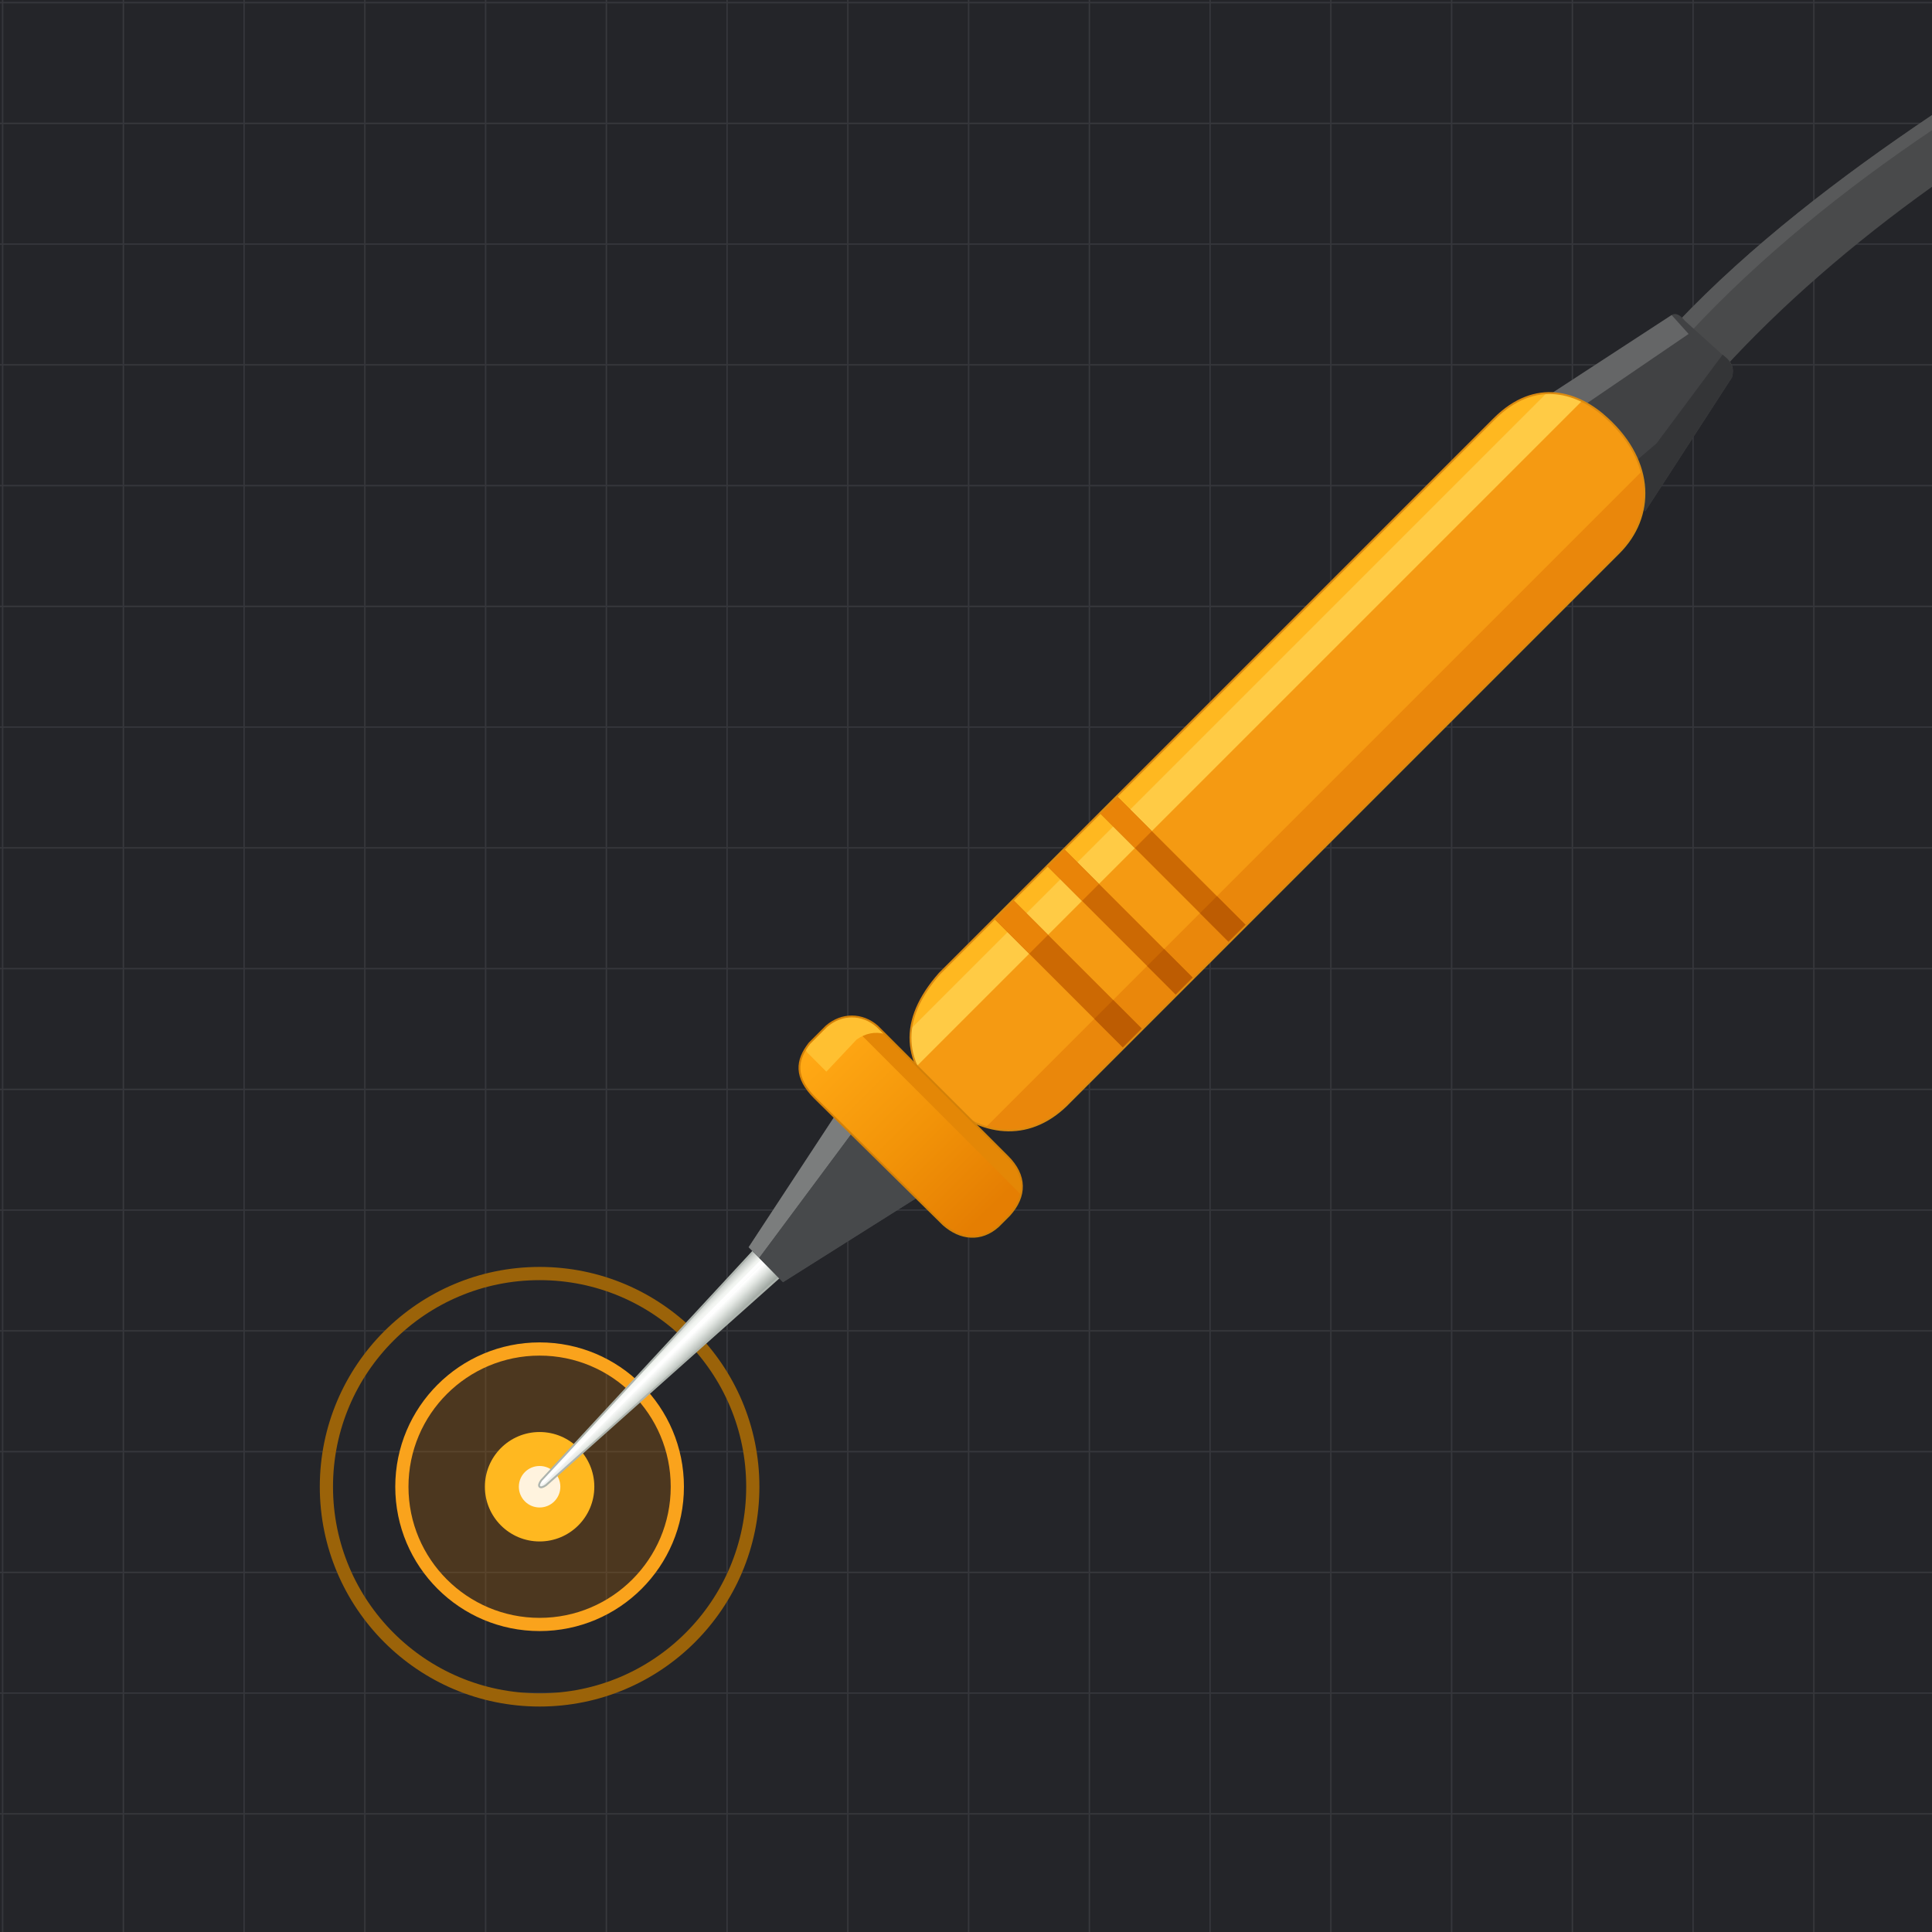
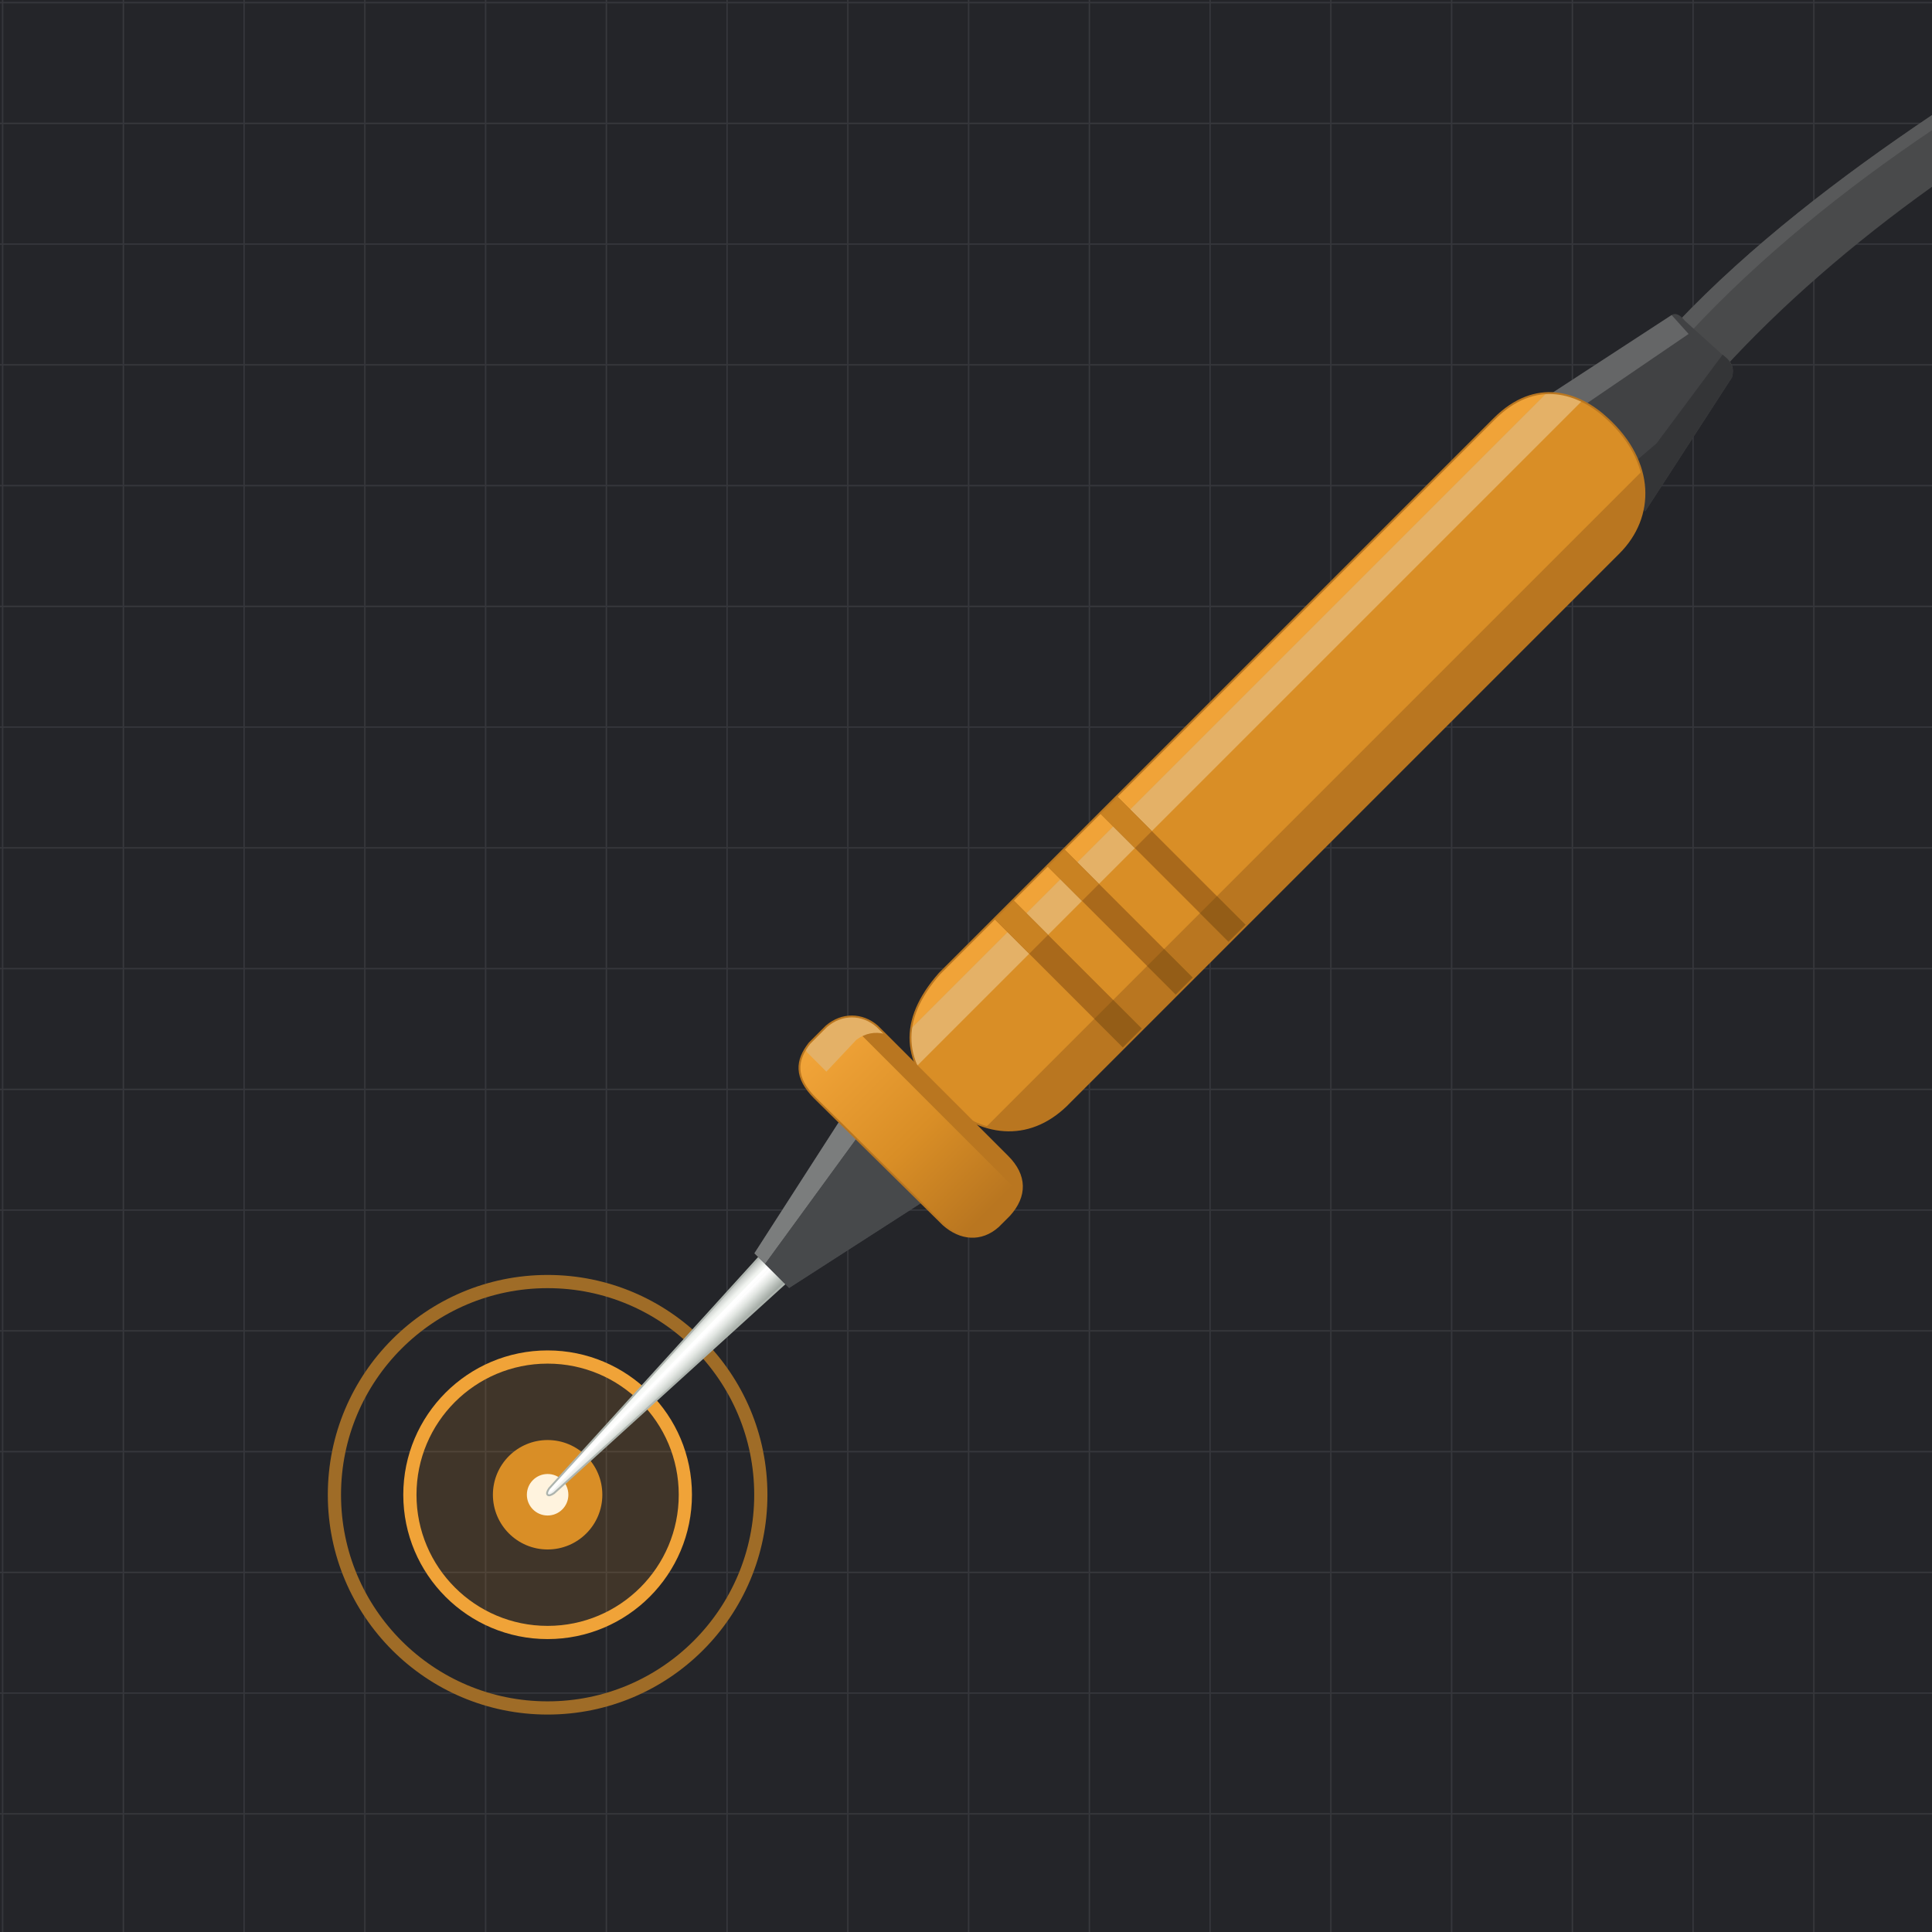
<svg xmlns="http://www.w3.org/2000/svg" width="1024" height="1024" viewBox="0 0 1024 1024" role="img" aria-labelledby="title description">
  <defs>
    <pattern id="grid" x="1" y="1" width="64" height="64" patternUnits="userSpaceOnUse">
      <path d="M64 0H0V64" fill="none" stroke="#35363B" stroke-width="1.5" />
    </pattern>
    <linearGradient id="metal" x1="0" y1="-10" x2="0" y2="10" gradientUnits="userSpaceOnUse">
      <stop offset="0" stop-color="#B0B5B2" />
      <stop offset=".26" stop-color="#F0F3EF" />
      <stop offset=".44" stop-color="#FFFFFF" />
      <stop offset=".62" stop-color="#E2E6E2" />
      <stop offset="1" stop-color="#939B95" />
    </linearGradient>
    <linearGradient id="guard-fill" x1="441" y1="550" x2="528" y2="638" gradientUnits="userSpaceOnUse">
-       <stop offset="0" stop-color="#FFA814" />
-       <stop offset=".55" stop-color="#F29308" />
-       <stop offset="1" stop-color="#E57E02" />
+       <stop offset="0" stop-color="#F0A338" />
+       <stop offset=".55" stop-color="#D98E26" />
+       <stop offset="1" stop-color="#B97620" />
    </linearGradient>
    <clipPath id="handle-clip">
      <path d="M498 516L792 222C814 200 837 208 852 222C877 245 877 274 858 293L567 584C547 605 522 603 501 585C478 564 476 541 498 516Z" />
    </clipPath>
    <clipPath id="bands-clip">
      <path d="M470 430L670 630L680 620L480 420Z M498 402L698 602L707 593L507 393Z M526 374L726 574L735 565L535 365Z" />
    </clipPath>
    <clipPath id="guard-clip">
      <path d="M429 553L438 544C446 537 457 537 465 544L534 613C544 623 544 634 535 644L529 650C520 658 509 657 500 649L432 582C421 571 422 562 429 553Z" />
    </clipPath>
  </defs>
  <rect width="1024" height="1024" fill="#242529" />
  <rect width="1024" height="1024" fill="url(#grid)" />
-   <circle cx="286" cy="788" r="113" fill="none" stroke="#9B6309" stroke-width="7" />
-   <circle cx="286" cy="788" r="73" fill="#AA6308" fill-opacity=".30" stroke="#FAA31C" stroke-width="7" />
-   <circle cx="286" cy="788" r="29" fill="#FFB820" />
-   <circle cx="286" cy="788" r="11" fill="#FFF3DE" />
+   <circle cx="290.25" cy="792.25" r="113" fill="none" stroke="#9F6C27" stroke-width="7" />
+   <circle cx="290.25" cy="792.25" r="73" fill="#D98E26" fill-opacity=".16" stroke="#F0A338" stroke-width="7" />
+   <circle cx="290.25" cy="792.25" r="29" fill="#D98E26" />
+   <circle cx="290.25" cy="792.25" r="11" fill="#FFF3DE" />
  <path d="M889 171C928 130 975 94 1024 61V99C982 129 944 162 913 196Z" fill="#494A4B" />
  <path d="M889 171C928 130 975 94 1024 61V69C978 100 933 136 895 177Z" fill="#58595A" />
  <path d="M817 212L886 167Q889 165 893 170L914 189Q920 193 918 200L872 271Z" fill="#414244" />
  <path d="M817 212L886 167L895 177L829 222Z" fill="#656667" />
  <path d="M878 235L913 188Q920 193 918 200L872 271L857 253Z" fill="#343537" />
-   <g transform="translate(286 788) rotate(-44.46555)">
+   <g transform="translate(290.25 792.25) rotate(-45)">
    <path d="M0 0Q0-1.25 3-1.8L174-10V10L3 1.8Q0 1.25 0 0Z" fill="url(#metal)" stroke="#ADB4AE" stroke-width="1" stroke-linejoin="round" />
    <path d="M3-.4L174-3" fill="none" stroke="#FFFFFF" stroke-width="1.5" stroke-linecap="round" />
    <path d="M168-13L251-31V31L168 13Z" fill="#434548" />
    <path d="M168-13L251-31V-18L168-5Z" fill="#7B7D7D" />
    <path d="M168-5L251-18V31L168 13Z" fill="#47494B" />
  </g>
  <g clip-path="url(#handle-clip)">
-     <rect x="475" y="195" width="410" height="415" fill="#F59A12" />
-     <path d="M350 664L950 64V78L350 678Z" fill="#FFB820" />
-     <path d="M350 678L950 78V101L350 701Z" fill="#FFCB45" />
-     <path d="M350 770L950 170V215L350 815Z" fill="#EA870B" />
+     <rect x="475" y="195" width="410" height="415" fill="#D98E26" />
+     <path d="M350 664L950 64V78L350 678Z" fill="#F0A338" />
+     <path d="M350 678L950 78V101L350 701Z" fill="#E4B167" />
+     <path d="M350 770L950 170V215L350 815Z" fill="#B97620" />
    <g clip-path="url(#bands-clip)">
-       <rect x="475" y="195" width="410" height="415" fill="#CC6903" />
-       <path d="M350 664L950 64V101L350 701Z" fill="#E98408" />
-       <path d="M350 770L950 170V215L350 815Z" fill="#BD5C02" />
+       <rect x="475" y="195" width="410" height="415" fill="#A9691B" />
+       <path d="M350 664L950 64V101L350 701Z" fill="#C98222" />
+       <path d="M350 770L950 170V215L350 815Z" fill="#945D17" />
    </g>
  </g>
-   <path d="M498 516L792 222C814 200 837 208 852 222C877 245 877 274 858 293L567 584C547 605 522 603 501 585C478 564 476 541 498 516Z" fill="none" stroke="#DB8A10" stroke-width="1" />
+   <path d="M498 516L792 222C814 200 837 208 852 222C877 245 877 274 858 293L567 584C547 605 522 603 501 585C478 564 476 541 498 516Z" fill="none" stroke="#B97620" stroke-width="1" />
  <path d="M429 553L438 544C446 537 457 537 465 544L534 613C544 623 544 634 535 644L529 650C520 658 509 657 500 649L432 582C421 571 422 562 429 553Z" fill="url(#guard-fill)" />
  <g clip-path="url(#guard-clip)">
-     <path d="M404 496L579 671L593 657L418 482Z" fill="#E48706" />
-     <path d="M429 553L438 544C446 537 457 537 465 544L469 548Q461 546 454 551L438 568L428 558Q426 556 429 553Z" fill="#FFC031" />
+     <path d="M404 496L579 671L593 657L418 482Z" fill="#B97620" />
+     <path d="M429 553L438 544C446 537 457 537 465 544L469 548Q461 546 454 551L438 568L428 558Q426 556 429 553Z" fill="#E4B167" />
  </g>
-   <path d="M429 553L438 544C446 537 457 537 465 544L534 613C544 623 544 634 535 644L529 650C520 658 509 657 500 649L432 582C421 571 422 562 429 553Z" fill="none" stroke="#D48108" stroke-width="1" />
+   <path d="M429 553L438 544C446 537 457 537 465 544L534 613C544 623 544 634 535 644L529 650C520 658 509 657 500 649L432 582C421 571 422 562 429 553Z" fill="none" stroke="#B97620" stroke-width="1" />
</svg>
